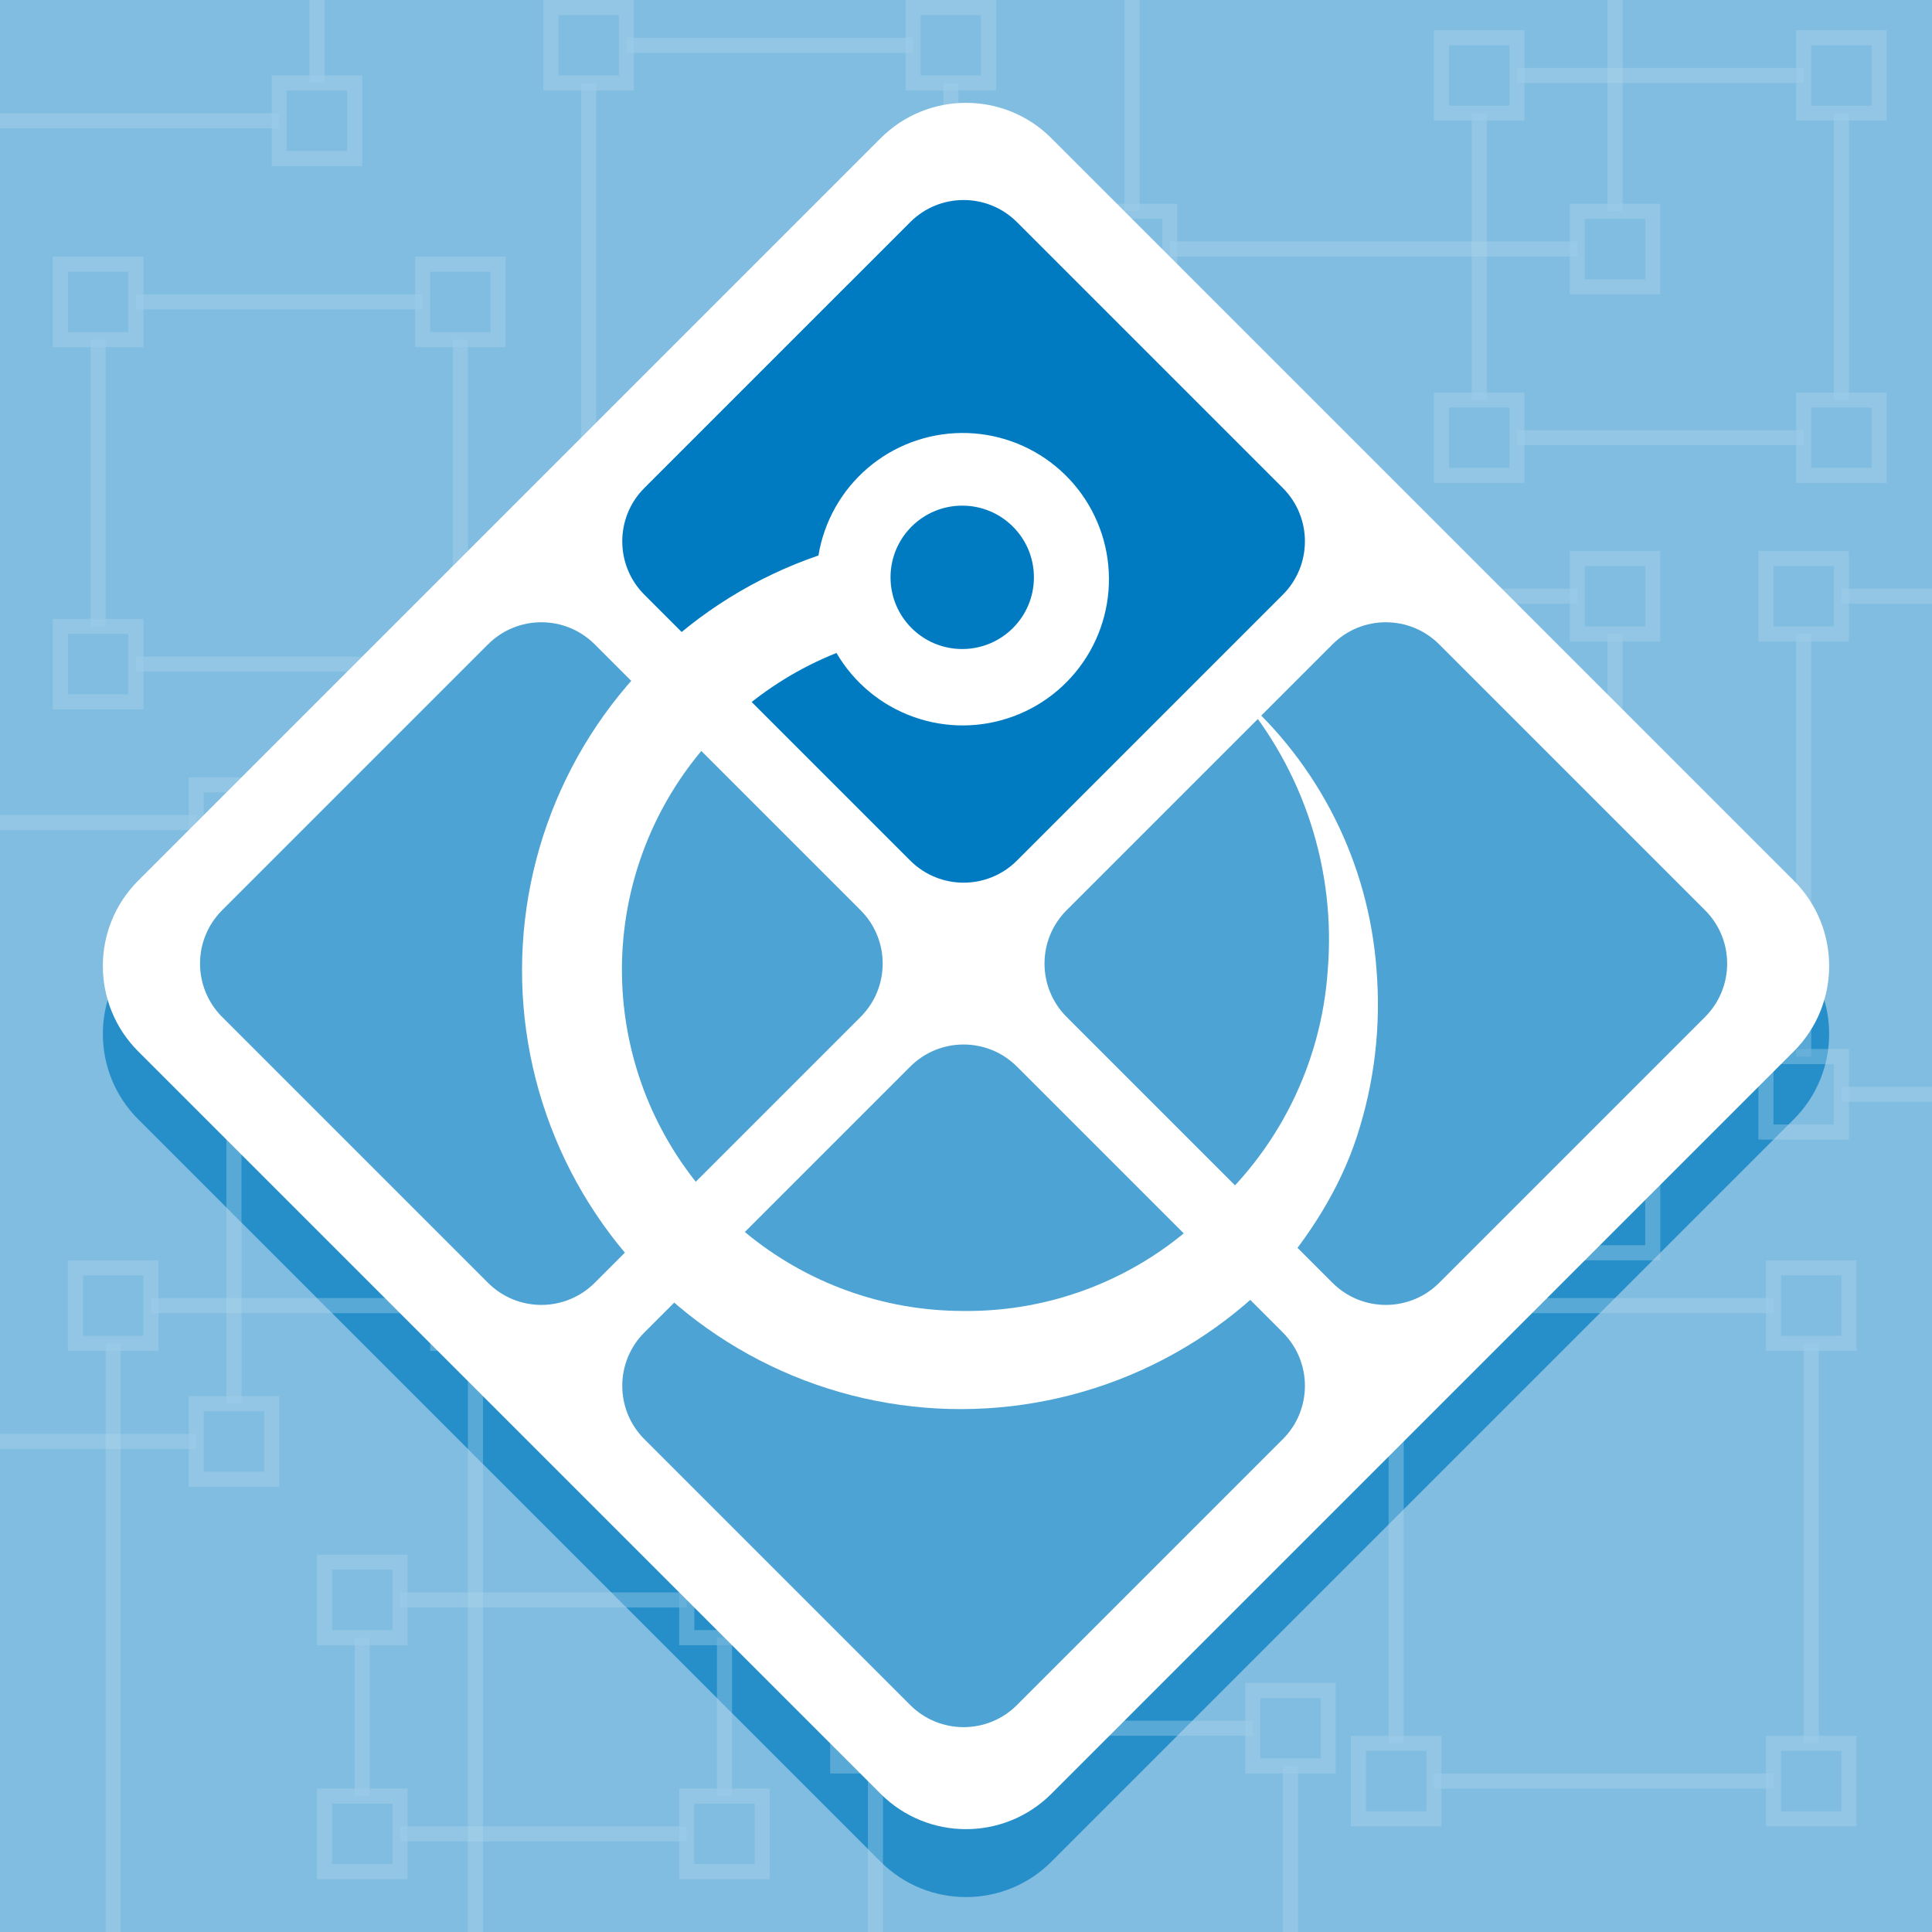
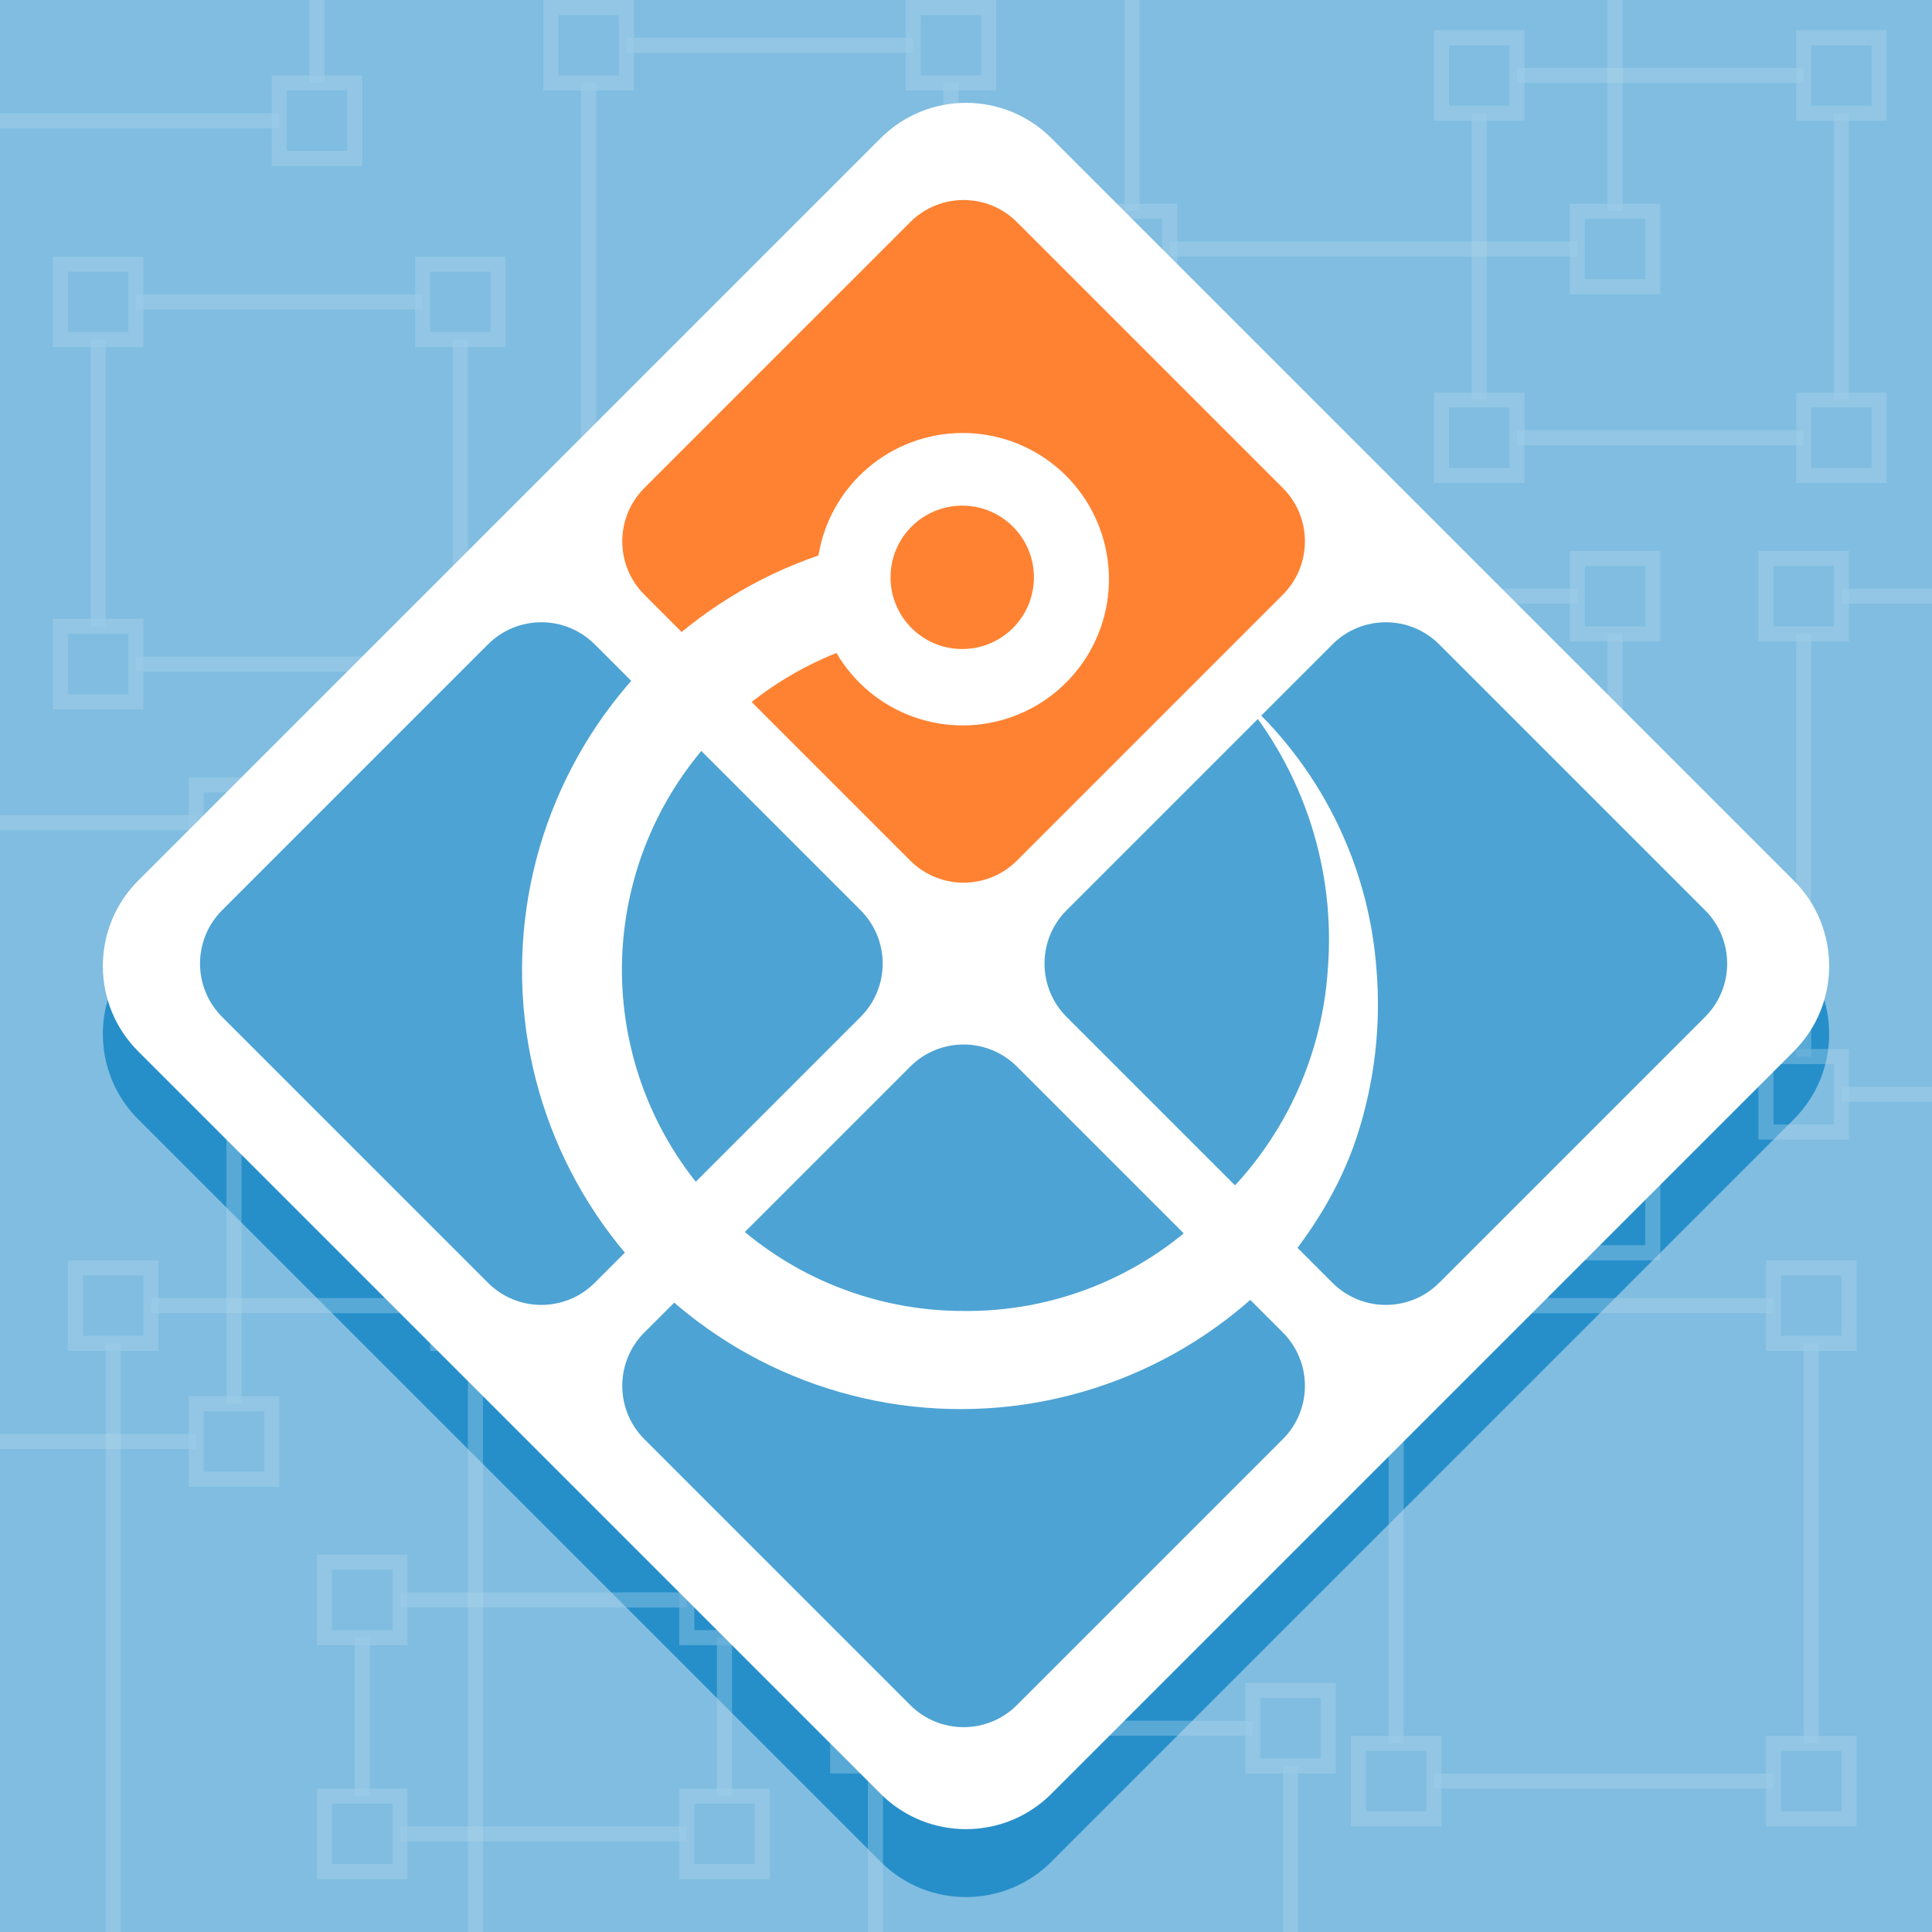
<svg xmlns="http://www.w3.org/2000/svg" width="256" height="256" viewBox="0 0 256 256" fill="none">
  <g clip-path="url(#clip0)">
    <rect width="256" height="256" fill="#80BDE0" />
    <rect x="128" y="16" width="171.12" height="171.12" rx="16" transform="rotate(45 128 16)" fill="#268FCA" />
    <g opacity="0.5">
      <rect opacity="0.7" x="8" y="35" width="10" height="10" stroke="#B3D7EC" stroke-width="2" />
      <rect opacity="0.7" x="8" y="83" width="10" height="10" stroke="#B3D7EC" stroke-width="2" />
      <rect opacity="0.7" x="56" y="83" width="10" height="10" stroke="#B3D7EC" stroke-width="2" />
      <rect opacity="0.7" x="56" y="35" width="10" height="10" stroke="#B3D7EC" stroke-width="2" />
      <line opacity="0.7" x1="13" y1="45" x2="13" y2="83" stroke="#B3D7EC" stroke-width="2" />
      <line opacity="0.7" x1="61" y1="45" x2="61" y2="83" stroke="#B3D7EC" stroke-width="2" />
      <line opacity="0.7" x1="56" y1="88" x2="18" y2="88" stroke="#B3D7EC" stroke-width="2" />
      <line opacity="0.7" x1="56" y1="40" x2="18" y2="40" stroke="#B3D7EC" stroke-width="2" />
    </g>
    <g opacity="0.5">
      <rect opacity="0.7" x="191" y="5" width="10" height="10" stroke="#B3D7EC" stroke-width="2" />
      <rect opacity="0.7" x="191" y="53" width="10" height="10" stroke="#B3D7EC" stroke-width="2" />
      <rect opacity="0.7" x="239" y="53" width="10" height="10" stroke="#B3D7EC" stroke-width="2" />
      <rect opacity="0.7" x="239" y="5" width="10" height="10" stroke="#B3D7EC" stroke-width="2" />
      <line opacity="0.7" x1="196" y1="15" x2="196" y2="53" stroke="#B3D7EC" stroke-width="2" />
      <line opacity="0.7" x1="244" y1="15" x2="244" y2="53" stroke="#B3D7EC" stroke-width="2" />
      <line opacity="0.7" x1="239" y1="58" x2="201" y2="58" stroke="#B3D7EC" stroke-width="2" />
      <line opacity="0.7" x1="239" y1="10" x2="201" y2="10" stroke="#B3D7EC" stroke-width="2" />
    </g>
    <g opacity="0.5">
      <rect opacity="0.7" x="145" y="28" width="10" height="10" stroke="#B3D7EC" stroke-width="2" />
      <rect opacity="0.7" x="209" y="28" width="10" height="10" stroke="#B3D7EC" stroke-width="2" />
      <line opacity="0.7" x1="150" y1="-10" x2="150" y2="28" stroke="#B3D7EC" stroke-width="2" />
      <line opacity="0.7" x1="214" y1="-10" x2="214" y2="28" stroke="#B3D7EC" stroke-width="2" />
      <line opacity="0.7" x1="209" y1="33" x2="155" y2="33" stroke="#B3D7EC" stroke-width="2" />
    </g>
    <g opacity="0.5">
      <rect opacity="0.7" x="73" y="1" width="10" height="10" stroke="#B3D7EC" stroke-width="2" />
      <rect opacity="0.7" x="73" y="83" width="10" height="10" stroke="#B3D7EC" stroke-width="2" />
      <rect opacity="0.7" x="121" y="83" width="10" height="10" stroke="#B3D7EC" stroke-width="2" />
      <rect opacity="0.7" x="121" y="1" width="10" height="10" stroke="#B3D7EC" stroke-width="2" />
      <line opacity="0.7" x1="78" y1="11" x2="78" y2="83" stroke="#B3D7EC" stroke-width="2" />
      <line opacity="0.7" x1="126" y1="11" x2="126" y2="83" stroke="#B3D7EC" stroke-width="2" />
      <line opacity="0.7" x1="121" y1="88" x2="83" y2="88" stroke="#B3D7EC" stroke-width="2" />
      <line opacity="0.7" x1="121" y1="6" x2="83" y2="6" stroke="#B3D7EC" stroke-width="2" />
    </g>
    <g opacity="0.5">
      <rect opacity="0.7" x="37" y="11" width="10" height="10" stroke="#B3D7EC" stroke-width="2" />
      <line opacity="0.7" x1="42" y1="-61" x2="42" y2="11" stroke="#B3D7EC" stroke-width="2" />
      <line opacity="0.7" x1="37" y1="16" x2="-1" y2="16" stroke="#B3D7EC" stroke-width="2" />
    </g>
    <g opacity="0.5">
      <rect opacity="0.7" x="26" y="186" width="10" height="10" stroke="#B3D7EC" stroke-width="2" />
      <rect opacity="0.7" x="26" y="104" width="10" height="10" stroke="#B3D7EC" stroke-width="2" />
      <line opacity="0.7" x1="31" y1="114" x2="31" y2="186" stroke="#B3D7EC" stroke-width="2" />
      <line opacity="0.7" x1="26" y1="191" x2="-12" y2="191" stroke="#B3D7EC" stroke-width="2" />
      <line opacity="0.7" x1="26" y1="109" x2="-12" y2="109" stroke="#B3D7EC" stroke-width="2" />
    </g>
    <g opacity="0.5">
      <rect opacity="0.7" x="161" y="74" width="10" height="10" stroke="#B3D7EC" stroke-width="2" />
      <rect opacity="0.7" x="161" y="156" width="10" height="10" stroke="#B3D7EC" stroke-width="2" />
      <rect opacity="0.7" x="209" y="156" width="10" height="10" stroke="#B3D7EC" stroke-width="2" />
      <rect opacity="0.7" x="209" y="74" width="10" height="10" stroke="#B3D7EC" stroke-width="2" />
      <line opacity="0.7" x1="166" y1="84" x2="166" y2="156" stroke="#B3D7EC" stroke-width="2" />
      <line opacity="0.7" x1="214" y1="84" x2="214" y2="156" stroke="#B3D7EC" stroke-width="2" />
      <line opacity="0.7" x1="209" y1="161" x2="171" y2="161" stroke="#B3D7EC" stroke-width="2" />
      <line opacity="0.7" x1="209" y1="79" x2="171" y2="79" stroke="#B3D7EC" stroke-width="2" />
    </g>
    <g opacity="0.5">
      <rect opacity="0.7" x="10" y="168" width="10" height="10" stroke="#B3D7EC" stroke-width="2" />
      <rect opacity="0.7" x="58" y="168" width="10" height="10" stroke="#B3D7EC" stroke-width="2" />
      <line opacity="0.7" x1="15" y1="178" x2="15" y2="269" stroke="#B3D7EC" stroke-width="2" />
      <line opacity="0.7" x1="63" y1="178" x2="63" y2="269" stroke="#B3D7EC" stroke-width="2" />
      <line opacity="0.7" x1="58" y1="173" x2="20" y2="173" stroke="#B3D7EC" stroke-width="2" />
    </g>
    <g opacity="0.5">
      <rect opacity="0.7" x="43" y="207" width="10" height="10" stroke="#B3D7EC" stroke-width="2" />
      <rect opacity="0.7" x="43" y="238" width="10" height="10" stroke="#B3D7EC" stroke-width="2" />
      <rect opacity="0.7" x="91" y="238" width="10" height="10" stroke="#B3D7EC" stroke-width="2" />
      <rect opacity="0.7" x="91" y="207" width="10" height="10" stroke="#B3D7EC" stroke-width="2" />
      <line opacity="0.7" x1="48" y1="217" x2="48" y2="238" stroke="#B3D7EC" stroke-width="2" />
      <line opacity="0.7" x1="96" y1="217" x2="96" y2="238" stroke="#B3D7EC" stroke-width="2" />
      <line opacity="0.7" x1="91" y1="243" x2="53" y2="243" stroke="#B3D7EC" stroke-width="2" />
      <line opacity="0.7" x1="91" y1="212" x2="53" y2="212" stroke="#B3D7EC" stroke-width="2" />
    </g>
    <g opacity="0.5">
      <rect opacity="0.7" x="180" y="168" width="10" height="10" stroke="#B3D7EC" stroke-width="2" />
      <rect opacity="0.7" x="180" y="231" width="10" height="10" stroke="#B3D7EC" stroke-width="2" />
      <rect opacity="0.7" x="235" y="231" width="10" height="10" stroke="#B3D7EC" stroke-width="2" />
      <rect opacity="0.7" x="235" y="168" width="10" height="10" stroke="#B3D7EC" stroke-width="2" />
      <line opacity="0.7" x1="185" y1="178" x2="185" y2="231" stroke="#B3D7EC" stroke-width="2" />
      <line opacity="0.7" x1="240" y1="178" x2="240" y2="231" stroke="#B3D7EC" stroke-width="2" />
      <line opacity="0.7" x1="235" y1="236" x2="190" y2="236" stroke="#B3D7EC" stroke-width="2" />
      <line opacity="0.7" x1="235" y1="173" x2="190" y2="173" stroke="#B3D7EC" stroke-width="2" />
    </g>
    <g opacity="0.5">
      <rect opacity="0.7" x="111" y="224" width="10" height="10" stroke="#B3D7EC" stroke-width="2" />
      <rect opacity="0.7" x="166" y="224" width="10" height="10" stroke="#B3D7EC" stroke-width="2" />
      <line opacity="0.7" x1="116" y1="234" x2="116" y2="287" stroke="#B3D7EC" stroke-width="2" />
      <line opacity="0.7" x1="171" y1="234" x2="171" y2="287" stroke="#B3D7EC" stroke-width="2" />
      <line opacity="0.7" x1="166" y1="229" x2="121" y2="229" stroke="#B3D7EC" stroke-width="2" />
    </g>
    <g opacity="0.5">
      <rect opacity="0.7" x="234" y="74" width="10" height="10" stroke="#B3D7EC" stroke-width="2" />
      <rect opacity="0.7" x="234" y="140" width="10" height="10" stroke="#B3D7EC" stroke-width="2" />
      <line opacity="0.7" x1="239" y1="84" x2="239" y2="140" stroke="#B3D7EC" stroke-width="2" />
      <line opacity="0.7" x1="282" y1="145" x2="244" y2="145" stroke="#B3D7EC" stroke-width="2" />
      <line opacity="0.7" x1="282" y1="79" x2="244" y2="79" stroke="#B3D7EC" stroke-width="2" />
    </g>
    <rect x="128" y="7" width="171.12" height="171.12" rx="16" transform="rotate(45 128 7)" fill="white" />
-     <rect x="127.681" y="22.362" width="69.819" height="69.819" rx="10" transform="rotate(45 127.681 22.3624)" fill="#007BC1" />
+     <rect x="127.681" y="22.362" width="69.819" height="69.819" rx="10" transform="rotate(45 127.681 22.3624)" fill="#FF8232" />
    <rect x="183.63" y="78.311" width="69.819" height="69.819" rx="10" transform="rotate(45 183.63 78.3114)" fill="#4DA3D4" />
    <rect x="71.732" y="78.311" width="69.819" height="69.819" rx="10" transform="rotate(45 71.7324 78.3114)" fill="#4DA3D4" />
    <rect x="127.681" y="134.26" width="69.819" height="69.819" rx="10" transform="rotate(45 127.681 134.26)" fill="#4DA3D4" />
    <path fill-rule="evenodd" clip-rule="evenodd" d="M98.76 163.302C106.842 170.002 117.002 173.681 127.5 173.708C133.469 173.794 139.395 172.697 144.938 170.48C150.48 168.263 155.528 164.97 159.792 160.792C164.491 156.75 168.34 151.814 171.112 146.27C173.884 140.725 175.524 134.685 175.937 128.5C176.47 121.924 175.694 115.308 173.655 109.034C171.615 102.759 168.352 96.951 164.054 91.946C174.77 101.219 181.367 114.366 182.396 128.5C183.006 135.951 182.127 143.449 179.81 150.556C177.492 157.664 173.46 163.851 168.575 169.511C162.409 175.73 154.917 180.476 146.658 183.394C138.4 186.311 129.59 187.325 120.885 186.358C112.18 185.392 103.806 182.471 96.388 177.814C88.971 173.157 82.702 166.883 78.05 159.463C73.398 152.042 70.483 143.666 69.522 134.961C68.562 126.255 69.582 117.445 72.505 109.189C75.428 100.933 80.179 93.444 86.403 87.282C92.627 81.12 100.163 76.444 108.448 73.604C109.188 69.104 111.491 65.009 114.952 62.04C118.414 59.071 122.812 57.418 127.372 57.373C131.933 57.327 136.363 58.891 139.883 61.791C143.404 64.69 145.788 68.738 146.618 73.222C147.448 77.707 146.669 82.34 144.419 86.306C142.168 90.273 138.591 93.319 134.316 94.908C130.042 96.497 125.343 96.527 121.049 94.993C116.754 93.459 113.138 90.459 110.837 86.521C101.09 90.417 93.002 97.584 87.961 106.792C82.92 116 81.241 126.676 83.212 136.986C85.182 147.297 90.68 156.601 98.76 163.302ZM127.5 86C132.747 86 137 81.747 137 76.5C137 71.253 132.747 67 127.5 67C122.253 67 118 71.253 118 76.5C118 81.747 122.253 86 127.5 86Z" fill="white" />
  </g>
  <defs>
    <clipPath id="clip0">
      <rect width="256" height="256" fill="white" />
    </clipPath>
  </defs>
</svg>
